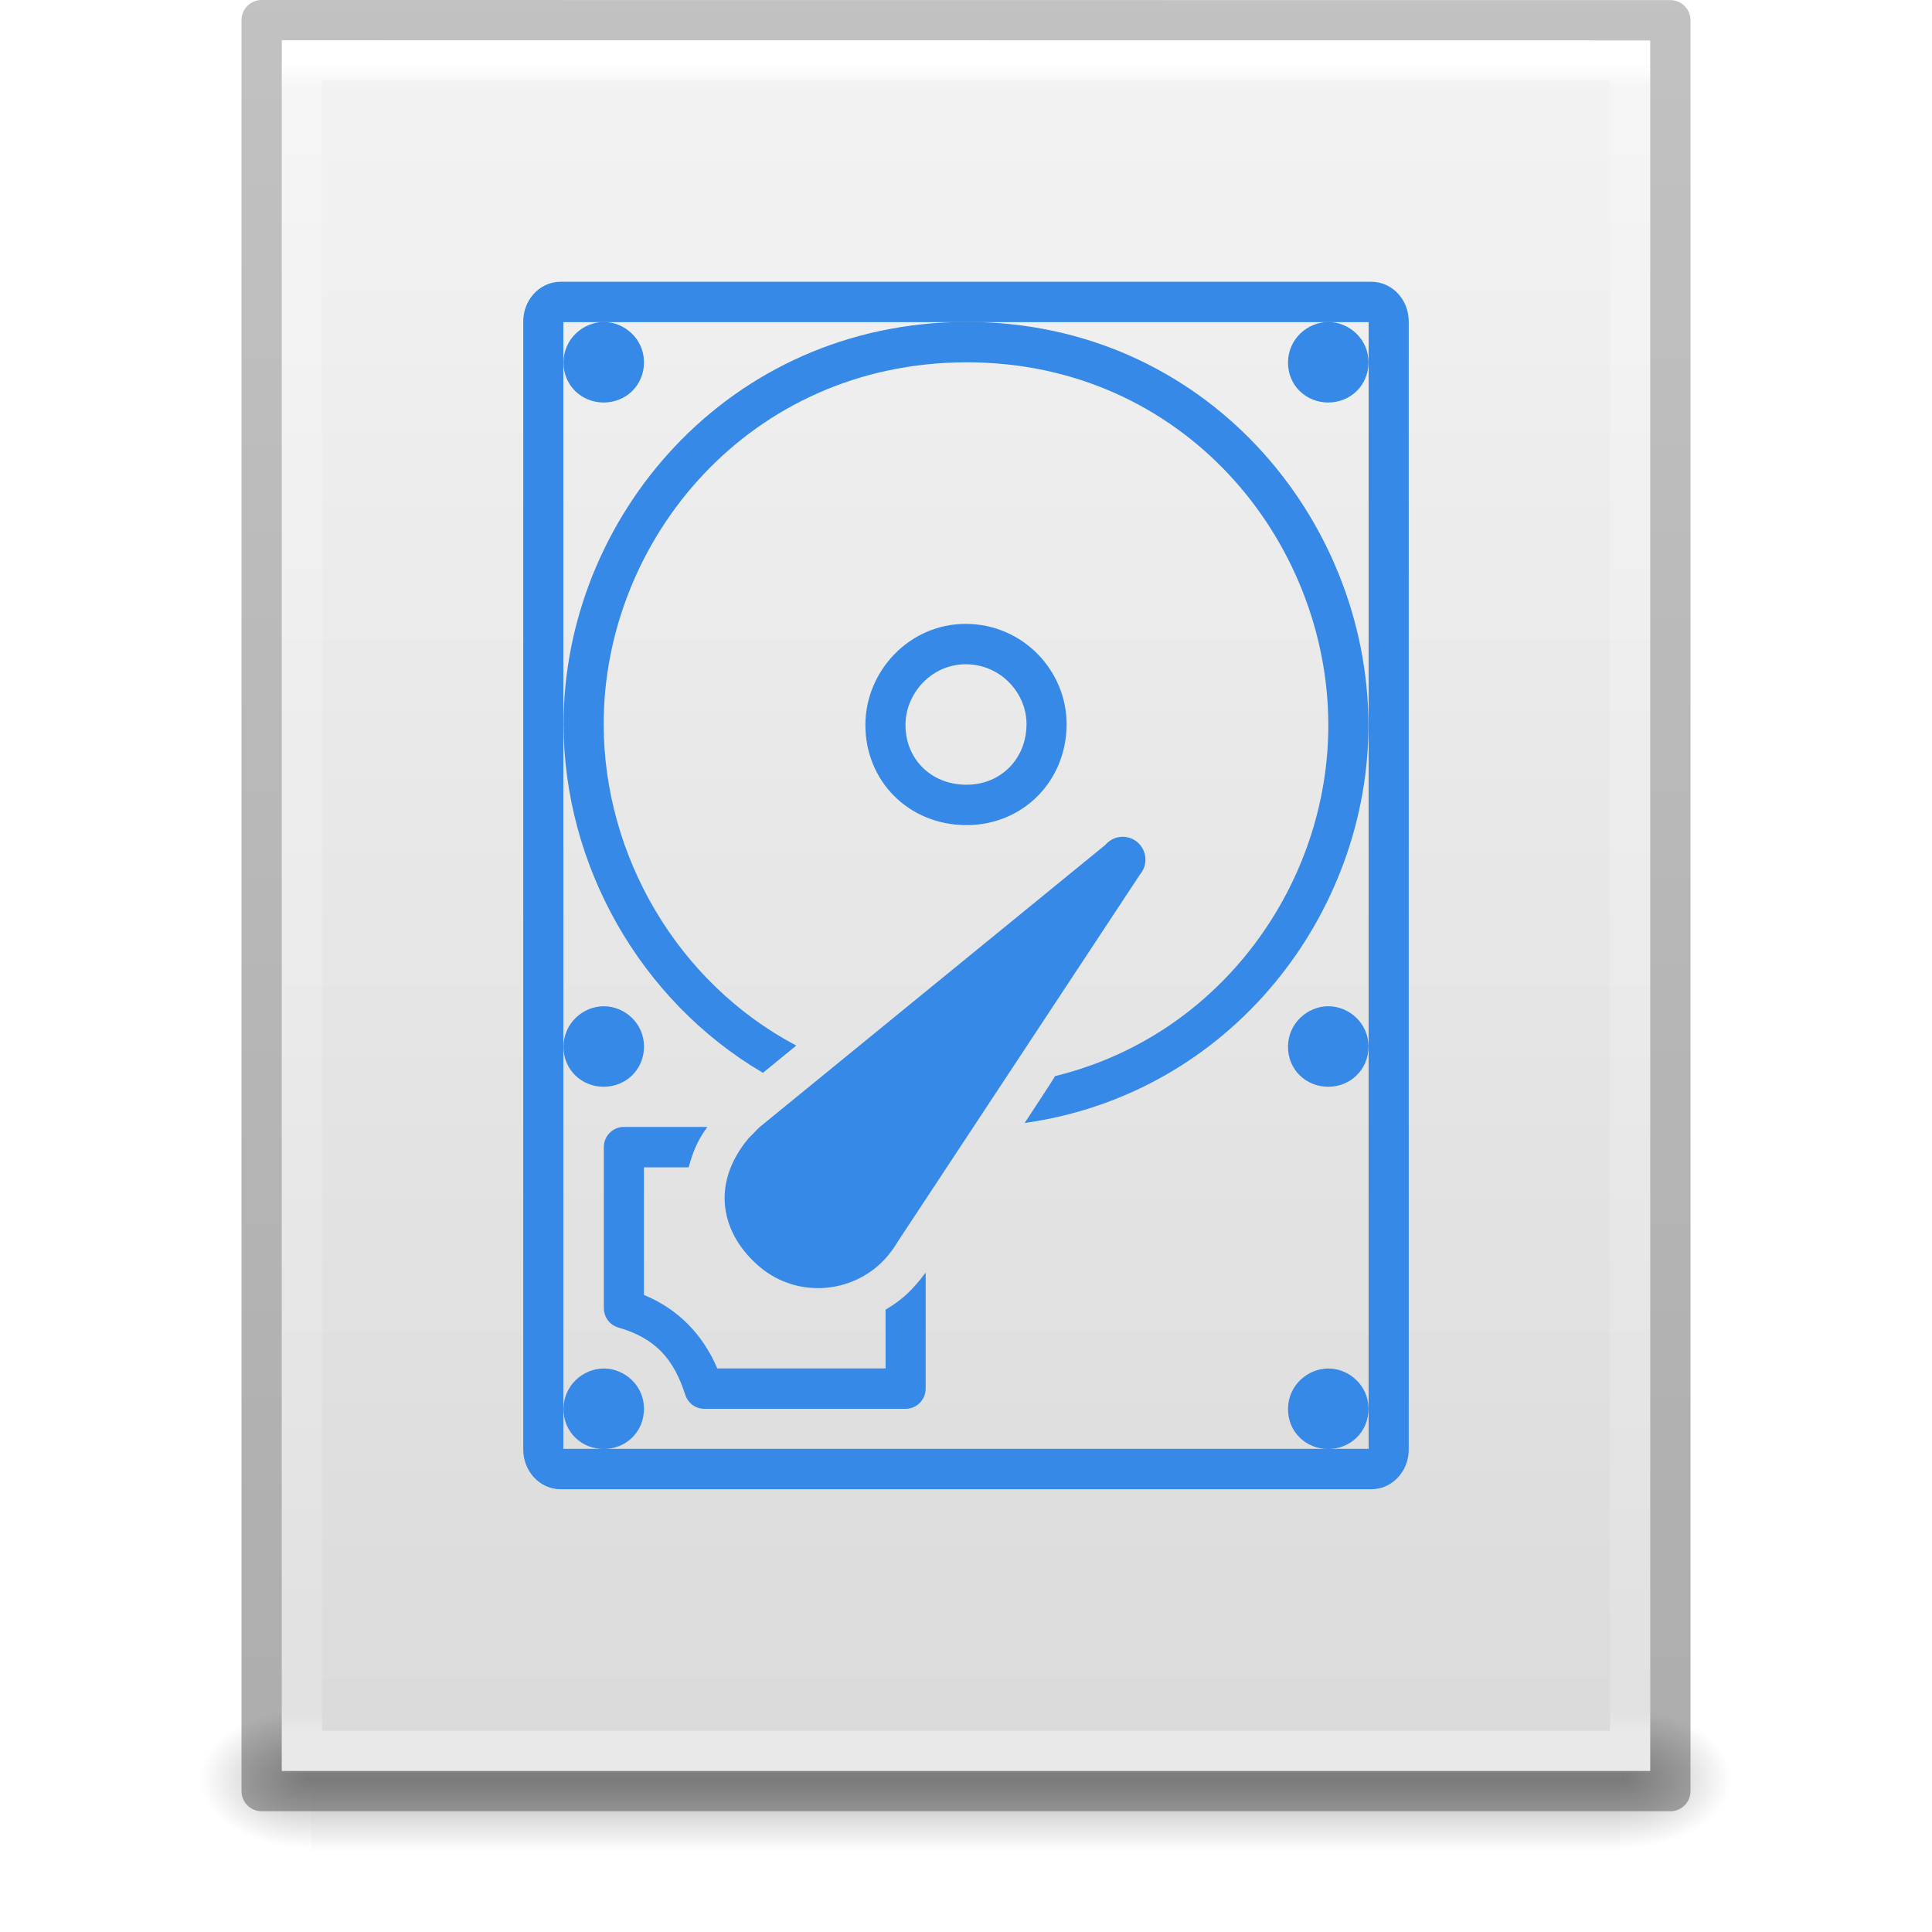
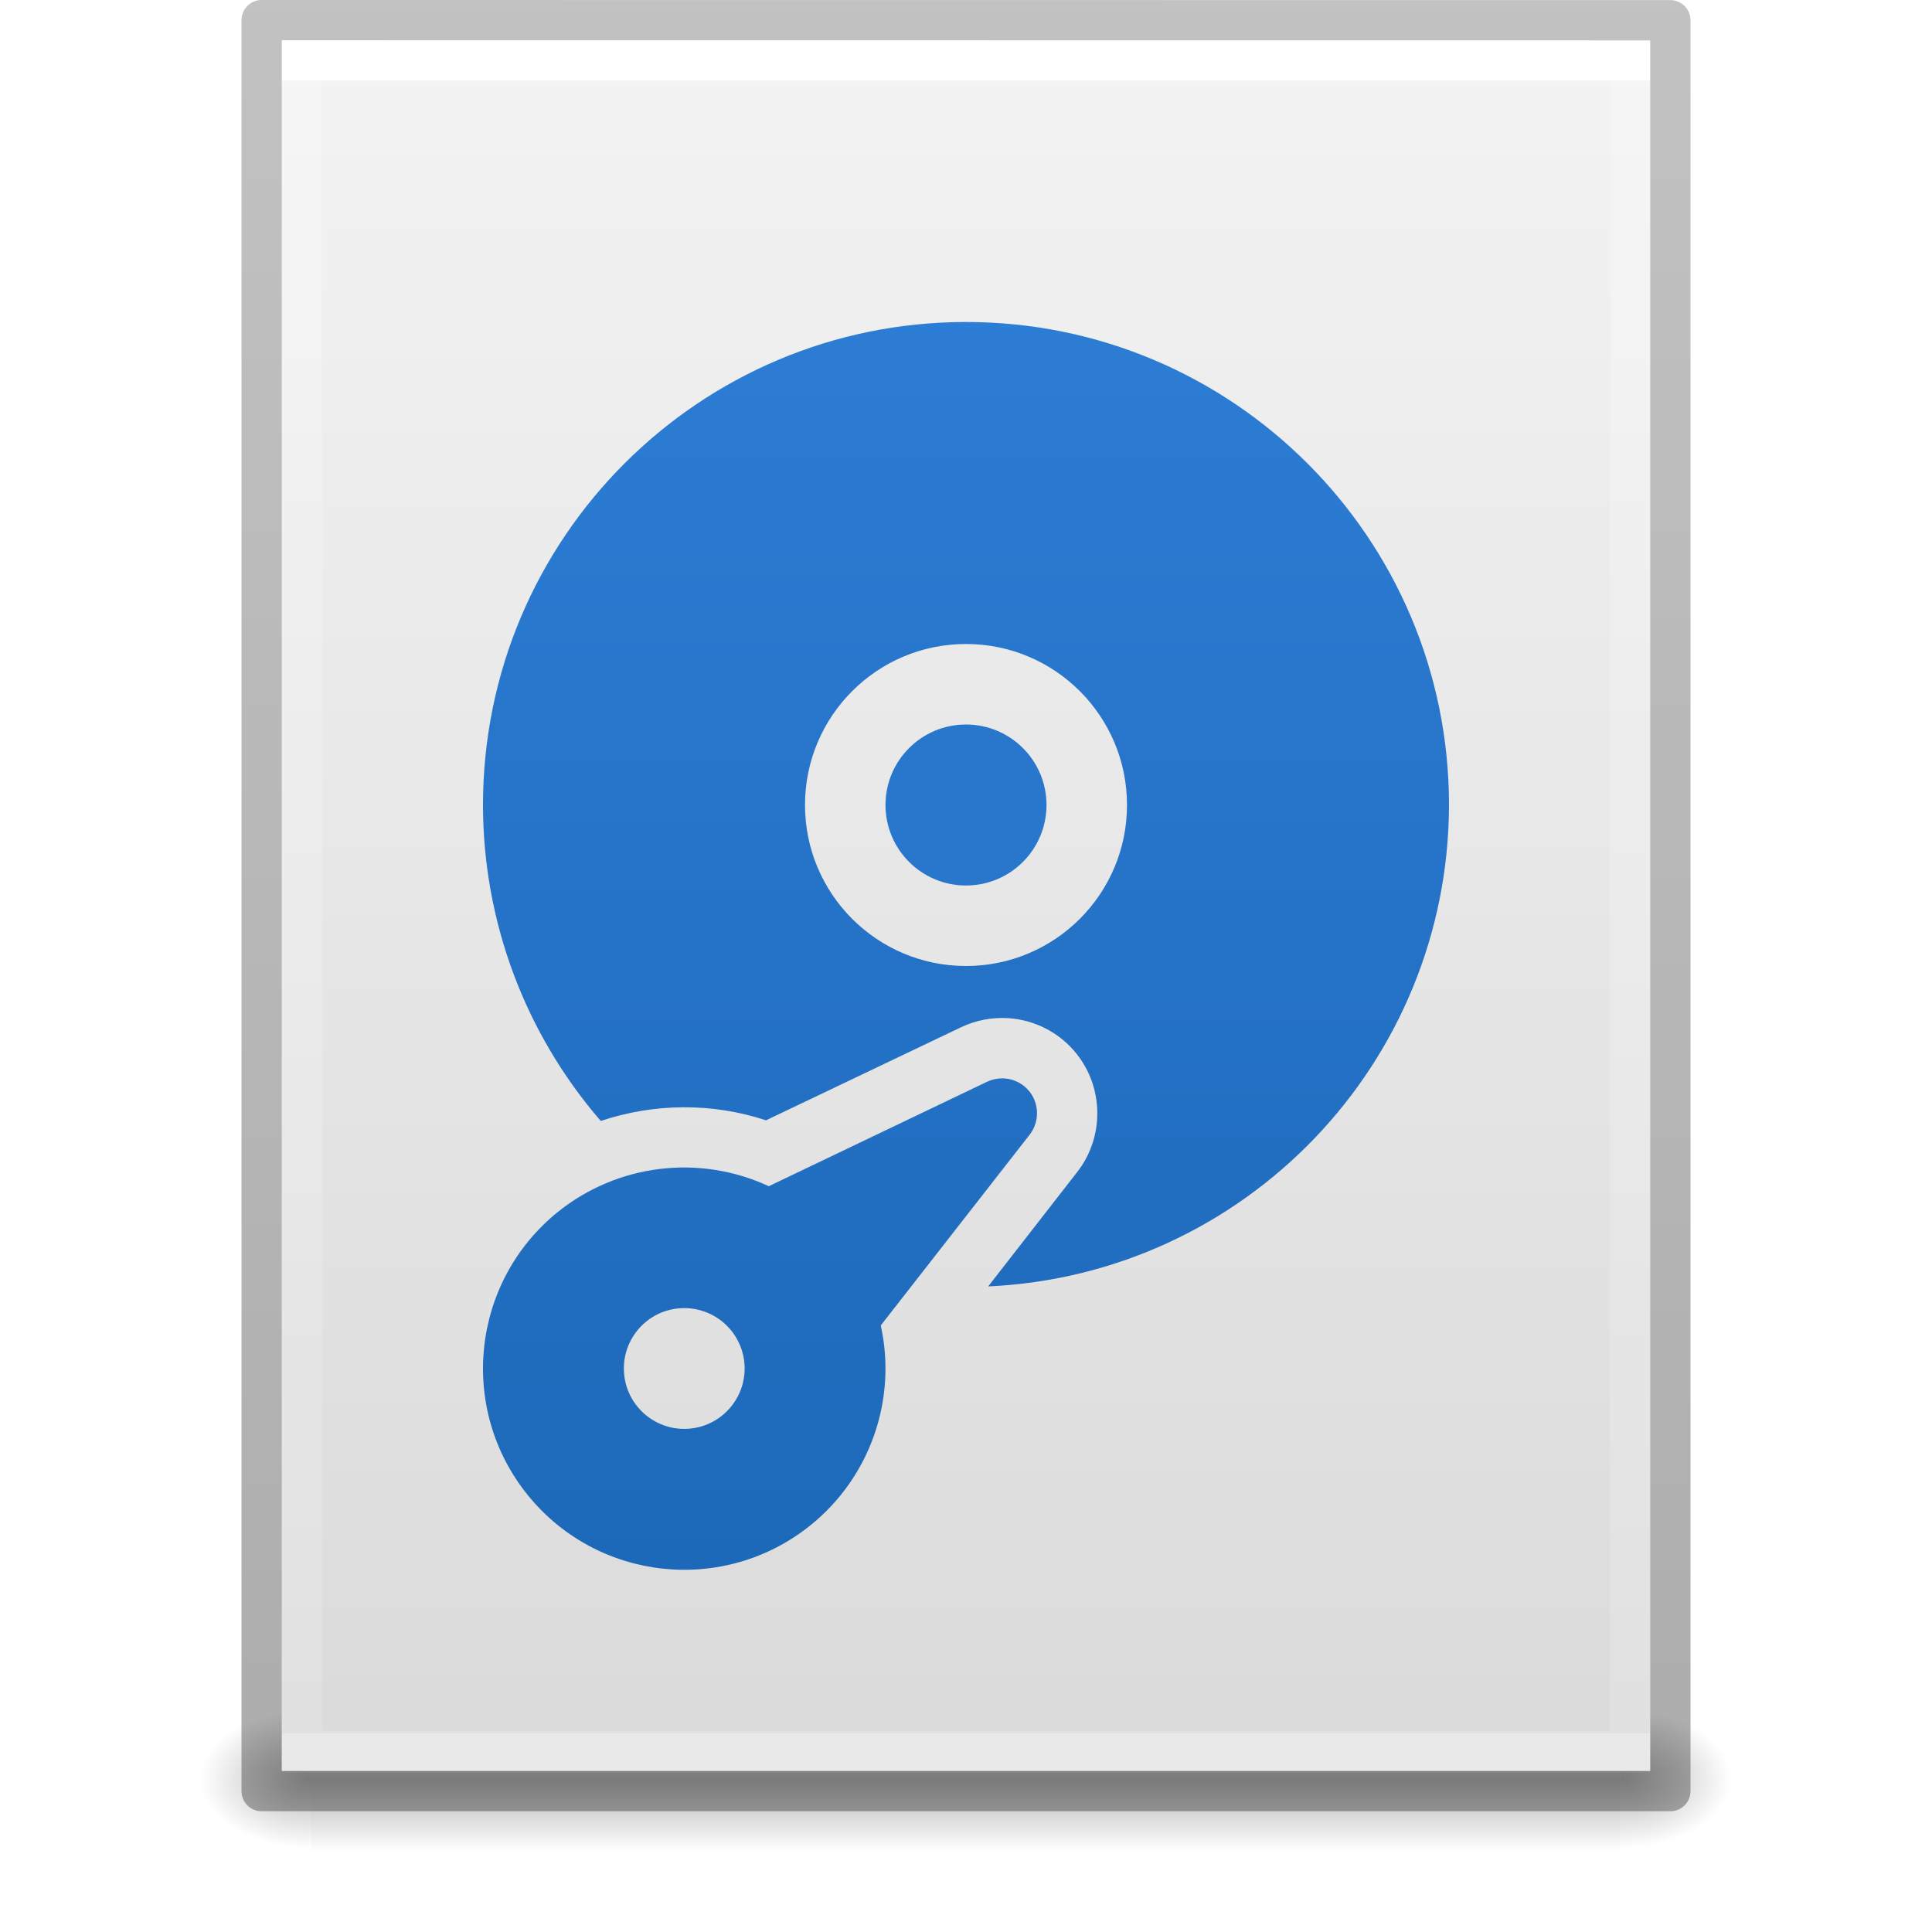
<svg xmlns="http://www.w3.org/2000/svg" xmlns:xlink="http://www.w3.org/1999/xlink" id="svg3901" height="48" width="48" version="1.1">
  <defs id="defs3903">
-     <linearGradient id="linearGradient3029">
-       <stop offset="0" style="stop-color:#ffffff;stop-opacity:1" id="stop3031" />
-       <stop offset="0.015" style="stop-color:#ffffff;stop-opacity:0.235" id="stop3033" />
-       <stop offset="0.985" style="stop-color:#ffffff;stop-opacity:0.157" id="stop3035" />
-       <stop offset="1" style="stop-color:#ffffff;stop-opacity:0.392" id="stop3037" />
+     <linearGradient id="linearGradient2">
+       <stop style="stop-color:#3689e6;stop-opacity:1;" offset="0" id="stop1" />
+       <stop style="stop-color:#1660ad;stop-opacity:1;" offset="1" id="stop2" />
+     </linearGradient>
+     <linearGradient id="linearGradient3403">
+       <stop id="stop3405" style="stop-color:#ffffff;stop-opacity:1" offset="0" />
+       <stop id="stop3407" style="stop-color:#ffffff;stop-opacity:0.235" offset="0" />
+       <stop id="stop3409" style="stop-color:#ffffff;stop-opacity:0.157" offset="1" />
+       <stop id="stop3411" style="stop-color:#ffffff;stop-opacity:0.392" offset="1" />
    </linearGradient>
    <linearGradient id="linearGradient3600">
      <stop offset="0" style="stop-color:#f4f4f4;stop-opacity:1" id="stop3602" />
      <stop offset="1" style="stop-color:#dbdbdb;stop-opacity:1" id="stop3604" />
    </linearGradient>
    <linearGradient id="linearGradient5060">
      <stop offset="0" style="stop-color:#000000;stop-opacity:1" id="stop5062" />
      <stop offset="1" style="stop-color:#000000;stop-opacity:0" id="stop5064" />
    </linearGradient>
    <linearGradient id="linearGradient5048">
      <stop offset="0" style="stop-color:#000000;stop-opacity:0" id="stop5050" />
      <stop offset="0.5" style="stop-color:#000000;stop-opacity:1" id="stop5056" />
      <stop offset="1" style="stop-color:#000000;stop-opacity:0" id="stop5052" />
    </linearGradient>
    <linearGradient id="linearGradient3104-6">
-       <stop offset="0" style="stop-color:#000000;stop-opacity:0.318" id="stop3106-3" />
-       <stop offset="1" style="stop-color:#000000;stop-opacity:0.24" id="stop3108-9" />
+       <stop id="stop3106-3" style="stop-color:#000000;stop-opacity:0.318" offset="0" />
+       <stop id="stop3108-9" style="stop-color:#000000;stop-opacity:0.24" offset="1" />
    </linearGradient>
-     <linearGradient gradientTransform="matrix(0.8918919,0,0,1.135135,2.5946,-4.743231)" gradientUnits="userSpaceOnUse" xlink:href="#linearGradient3029" id="linearGradient3106" y2="42.111" x2="24" y1="5.564" x1="24" />
-     <linearGradient gradientTransform="matrix(0.9714263,0,0,0.9343194,0.6857668,-1.357)" gradientUnits="userSpaceOnUse" xlink:href="#linearGradient3600" id="linearGradient3109" y2="47.013" x2="25.132" y1="0.985" x1="25.132" />
-     <radialGradient gradientTransform="matrix(0.02303995,0,0,0.01470022,26.36088,37.04018)" gradientUnits="userSpaceOnUse" xlink:href="#linearGradient5060" id="radialGradient3112" fy="486.648" fx="605.714" r="117.143" cy="486.648" cx="605.714" />
-     <radialGradient gradientTransform="matrix(-0.02303994,0,0,0.01470022,21.62311,37.04018)" gradientUnits="userSpaceOnUse" xlink:href="#linearGradient5060" id="radialGradient3115" fy="486.648" fx="605.714" r="117.143" cy="486.648" cx="605.714" />
-     <linearGradient gradientTransform="matrix(0.06732488,0,0,0.01470022,-0.3411391,37.04015)" gradientUnits="userSpaceOnUse" xlink:href="#linearGradient5048" id="linearGradient3118" y2="609.505" x2="302.857" y1="366.648" x1="302.857" />
-     <linearGradient gradientTransform="matrix(0.8074969,0,0,0.8947171,59.41023,-2.977343)" gradientUnits="userSpaceOnUse" xlink:href="#linearGradient3104-6" id="linearGradient3170" y2="2.906" x2="-51.786" y1="50.786" x1="-51.786" />
+     <linearGradient y2="42.111" x2="24" y1="5.94" x1="24" gradientTransform="matrix(0.8918919,0,0,1.135135,2.5946,-4.743231)" gradientUnits="userSpaceOnUse" id="linearGradient3106" xlink:href="#linearGradient3403" />
+     <linearGradient y2="47.013" x2="25.132" y1="0.985" x1="25.132" gradientTransform="matrix(0.9714263,0,0,0.9343194,0.6857668,-1.357)" gradientUnits="userSpaceOnUse" id="linearGradient3109" xlink:href="#linearGradient3600" />
+     <radialGradient r="117.143" fy="486.648" fx="605.714" cy="486.648" cx="605.714" gradientTransform="matrix(0.02303995,0,0,0.01470022,26.36088,37.04018)" gradientUnits="userSpaceOnUse" id="radialGradient3112" xlink:href="#linearGradient5060" />
+     <radialGradient r="117.143" fy="486.648" fx="605.714" cy="486.648" cx="605.714" gradientTransform="matrix(-0.02303994,0,0,0.01470022,21.62311,37.04018)" gradientUnits="userSpaceOnUse" id="radialGradient3115" xlink:href="#linearGradient5060" />
+     <linearGradient y2="609.505" x2="302.857" y1="366.648" x1="302.857" gradientTransform="matrix(0.06732488,0,0,0.01470022,-0.3411391,37.04015)" gradientUnits="userSpaceOnUse" id="linearGradient3118" xlink:href="#linearGradient5048" />
+     <linearGradient y2="2.906" x2="-51.786" y1="50.786" x1="-51.786" gradientTransform="matrix(0.8074969,0,0,0.8947171,59.41023,-2.977343)" gradientUnits="userSpaceOnUse" id="linearGradient3170" xlink:href="#linearGradient3104-6" />
+     <linearGradient xlink:href="#linearGradient2" id="linearGradient28098" gradientUnits="userSpaceOnUse" gradientTransform="matrix(0.8571429,0,0,0.8571429,-3.417112,-3.999974)" x1="26.163" y1="-8.169" x2="26.163" y2="65.339" />
+     <linearGradient id="linearGradient913-5">
+       <stop style="stop-color:#3689e6;stop-opacity:1;" offset="0" id="stop909-6" />
+       <stop style="stop-color:#1660ad;stop-opacity:1;" offset="1" id="stop911-2" />
+     </linearGradient>
+     <linearGradient xlink:href="#linearGradient913-5" id="linearGradient29065" gradientUnits="userSpaceOnUse" gradientTransform="matrix(0.8571429,0,0,0.8571429,-3.417112,-3.999974)" x1="26.163" y1="-8.169" x2="26.163" y2="65.339" />
  </defs>
-   <rect style="opacity:0.3;fill:url(#linearGradient3118);fill-opacity:1;fill-rule:nonzero;stroke:none;stroke-width:1;marker:none;visibility:visible;display:inline;overflow:visible" id="rect2879" y="42.43" x="7.738" height="3.57" width="32.508" />
-   <path style="opacity:0.3;fill:url(#radialGradient3115);fill-opacity:1;fill-rule:nonzero;stroke:none;stroke-width:1;marker:none;visibility:visible;display:inline;overflow:visible" id="path2881" d="m 7.738,42.43 c 0,0 0,3.57 0,3.57 -1.187,0.007 -2.868,-0.8 -2.868,-1.785 0,-0.985 1.324,-1.785 2.868,-1.785 z" />
-   <path style="opacity:0.3;fill:url(#radialGradient3112);fill-opacity:1;fill-rule:nonzero;stroke:none;stroke-width:1;marker:none;visibility:visible;display:inline;overflow:visible" id="path2883" d="m 40.246,42.43 c 0,0 0,3.57 0,3.57 1.187,0.007 2.868,-0.8 2.868,-1.785 0,-0.985 -1.324,-1.785 -2.868,-1.785 z" />
-   <path style="display:inline;fill:url(#linearGradient3109);fill-opacity:1;stroke:none" id="path4160" d="m 7,1 c 7.791,0 34,0.003 34,0.003 L 41,44 H 7 Z" />
-   <path style="fill:none;stroke:url(#linearGradient3106);stroke-width:1;stroke-linecap:round;stroke-linejoin:miter;stroke-miterlimit:4;stroke-opacity:1;stroke-dasharray:none;stroke-dashoffset:0" id="rect6741-1" d="m 40.5,43.5 -33,0 0,-42 33,0 z" />
-   <path style="fill:none;stroke:url(#linearGradient3170);stroke-width:1;stroke-linecap:butt;stroke-linejoin:round;stroke-miterlimit:4;stroke-opacity:1;stroke-dasharray:none;stroke-dashoffset:0;display:inline" id="path4160-6-1" d="m 6.5,0.5 c 8.02,0 35,0.003 35,0.003 l 3.7e-5,43.997 c 0,0 -23.333,0 -35,0 0,-14.667 0,-29.333 0,-44 z" />
-   <g id="g13-6" transform="matrix(0.359026,0,0,-0.3615861,0.7437053,42.535)" style="display:inline;stroke-width:5.551;stroke-dasharray:none">
-     <rect id="rect3005-7" x="35.525" y="16.695" width="58.501" height="80.192" rx="1.196" ry="1.345" style="display:inline;fill:none;stroke:#3689e6;stroke-width:2.775;stroke-dasharray:none;stroke-opacity:1;paint-order:normal;enable-background:new" />
-     <path id="path2-5" style="color:#000000;fill:#3689e6;-inkscape-stroke:none" d="M 64.776,95.515 C 48.237,95.48 36.908,81.982 36.928,67.854 36.942,58.245 42.174,48.906 50.724,43.92 l 2.307,1.874 C 44.753,50.136 39.716,58.89 39.703,67.854 39.684,80.502 49.746,92.707 64.782,92.739 79.812,92.771 89.819,80.53 89.849,67.848 89.876,56.999 82.489,46.493 70.934,43.693 70.972,43.693 68.834,40.473 68.834,40.473 83.137,42.474 92.655,54.895 92.624,67.859 92.589,82.004 81.321,95.55 64.776,95.515 Z" />
-     <path id="path2-7" d="m 64.776,73.38 c 3.179,-0.011 5.591,-2.612 5.575,-5.526 -0.017,-3.142 -2.419,-5.544 -5.575,-5.526 -3.207,0.018 -5.594,2.411 -5.575,5.526 0.017,2.909 2.426,5.537 5.575,5.526 z" style="display:inline;opacity:1;fill:none;fill-opacity:1;stroke:#3689e6;stroke-width:2.775;stroke-dasharray:none;stroke-opacity:1;paint-order:normal;enable-background:new" />
-     <path id="path6" style="color:#000000;fill:#3689e6;stroke-linejoin:round;-inkscape-stroke:none" d="m 41.101,40.203 c -0.766,-6.3e-4 -1.388,-0.622 -1.387,-1.388 V 27.753 c 9.9e-4,-0.619 0.412,-1.164 1.006,-1.334 2.557,-0.735 3.825,-2.137 4.629,-4.624 0.185,-0.573 0.72,-0.961 1.322,-0.961 h 13.927 c 0.766,-4.49e-4 1.387,0.622 1.387,1.388 v 7.973 c -0.921,-1.216 -1.617,-1.865 -2.774,-2.55 v -4.035 h -11.647 c -0.985,2.297 -2.676,4.068 -5.076,5.05 v 8.767 h 3.095 c 0.294,1.042 0.576,1.801 1.295,2.776 z" />
-     <path id="path14-1" style="display:inline;stroke-width:2.775;stroke-dasharray:none;fill:#3689e6;fill-opacity:1;stroke:none;stroke-opacity:0.775" d="m 50.467,40.169 23.948,19.41 c 0.559,0.663 1.551,0.75 2.217,0.193 0.666,-0.557 0.753,-1.546 0.194,-2.209 L 59.982,32.213 c 0,0 -0.166,-0.319 -0.61,-0.855 -2.201,-2.614 -6.201,-3.007 -8.868,-0.773 -2.667,2.234 -3.447,5.664 -0.775,8.837 z" />
-     <g id="g2" style="display:inline;stroke-width:5.551;stroke-dasharray:none">
-       <path style="fill:#3689e6;fill-opacity:1;stroke:none;stroke-width:2.775;stroke-dasharray:none" d="m 39.708,95.51 c 1.424,0.004 2.788,-1.155 2.785,-2.766 -0.002,-1.611 -1.267,-2.762 -2.785,-2.766 -1.518,-0.004 -2.798,1.155 -2.785,2.766 0.013,1.61 1.361,2.762 2.785,2.766 z" id="path14-3" />
-       <path style="fill:#3689e6;fill-opacity:1;stroke:none;stroke-width:2.775;stroke-dasharray:none" d="m 89.844,95.51 c 1.424,0.004 2.788,-1.155 2.785,-2.766 -0.002,-1.611 -1.267,-2.762 -2.785,-2.766 -1.518,-0.004 -2.798,1.155 -2.785,2.766 0.013,1.61 1.361,2.762 2.785,2.766 z" id="path15" />
-       <path style="fill:#3689e6;fill-opacity:1;stroke:none;stroke-width:2.775;stroke-dasharray:none" d="m 89.844,48.495 c 1.424,0.004 2.788,-1.155 2.785,-2.766 -0.002,-1.611 -1.267,-2.762 -2.785,-2.766 -1.518,-0.004 -2.798,1.155 -2.785,2.766 0.013,1.61 1.361,2.762 2.785,2.766 z" id="path16" />
-       <path style="fill:#3689e6;fill-opacity:1;stroke:none;stroke-width:2.775;stroke-dasharray:none" d="m 89.844,23.604 c 1.424,0.004 2.788,-1.155 2.785,-2.766 -0.002,-1.611 -1.267,-2.762 -2.785,-2.766 -1.518,-0.004 -2.798,1.155 -2.785,2.766 0.013,1.61 1.361,2.762 2.785,2.766 z" id="path17" />
-       <path style="fill:#3689e6;fill-opacity:1;stroke:none;stroke-width:2.775;stroke-dasharray:none" d="m 39.708,23.604 c 1.424,0.004 2.788,-1.155 2.785,-2.766 -0.002,-1.611 -1.267,-2.762 -2.785,-2.766 -1.518,-0.004 -2.798,1.155 -2.785,2.766 0.013,1.61 1.361,2.762 2.785,2.766 z" id="path18" />
-       <path style="fill:#3689e6;fill-opacity:1;stroke:none;stroke-width:2.775;stroke-dasharray:none" d="m 39.708,48.495 c 1.424,0.004 2.788,-1.155 2.785,-2.766 -0.002,-1.611 -1.267,-2.762 -2.785,-2.766 -1.518,-0.004 -2.798,1.155 -2.785,2.766 0.013,1.61 1.361,2.762 2.785,2.766 z" id="path19" />
-     </g>
-   </g>
+   <rect width="32.508" height="3.57" x="7.738" y="42.43" id="rect2879" style="opacity:0.3;fill:url(#linearGradient3118);fill-opacity:1;fill-rule:nonzero;stroke:none;stroke-width:1;marker:none;visibility:visible;display:inline;overflow:visible" />
+   <path d="m 7.738,42.43 c 0,0 0,3.57 0,3.57 -1.187,0.007 -2.868,-0.8 -2.868,-1.785 0,-0.985 1.324,-1.785 2.868,-1.785 z" id="path2881" style="opacity:0.3;fill:url(#radialGradient3115);fill-opacity:1;fill-rule:nonzero;stroke:none;stroke-width:1;marker:none;visibility:visible;display:inline;overflow:visible" />
+   <path d="m 40.246,42.43 c 0,0 0,3.57 0,3.57 1.187,0.007 2.868,-0.8 2.868,-1.785 0,-0.985 -1.324,-1.785 -2.868,-1.785 z" id="path2883" style="opacity:0.3;fill:url(#radialGradient3112);fill-opacity:1;fill-rule:nonzero;stroke:none;stroke-width:1;marker:none;visibility:visible;display:inline;overflow:visible" />
+   <path d="m 7,1 c 7.791,0 34,0.003 34,0.003 L 41,44 C 41,44 18.333,44 7,44 7,29.667 7,15.333 7,1 z" id="path4160" style="fill:url(#linearGradient3109);fill-opacity:1;stroke:none;display:inline" />
+   <path id="circle5055" style="fill:url(#linearGradient28098);fill-rule:evenodd;stroke-width:2;stroke-linejoin:round;-inkscape-stroke:none;paint-order:markers fill stroke;stop-color:#000000;fill-opacity:1;font-variation-settings:normal;opacity:1;vector-effect:none;stroke:none;stroke-linecap:butt;stroke-miterlimit:4;stroke-dasharray:none;stroke-dashoffset:0;stroke-opacity:1;stop-opacity:1" d="M 24 8 C 17.373 8 12 13.373 12 20 C 12.001 22.883 13.039 25.669 14.926 27.85 C 16.24 27.41 17.682 27.389 19.031 27.834 L 23.875 25.523 C 24.242 25.348 24.64 25.272 25.037 25.295 C 25.69 25.333 26.315 25.644 26.742 26.174 C 26.743 26.175 26.743 26.176 26.744 26.178 C 27.428 27.03 27.435 28.258 26.764 29.117 L 24.551 31.961 C 30.947 31.667 35.986 26.403 36 20 C 36 13.373 30.627 8 24 8 z M 24 16 A 4 4 0 0 1 28 20 A 4 4 0 0 1 24 24 A 4 4 0 0 1 20 20 A 4 4 0 0 1 24 16 z " />
+   <path d="m 40.5,43.5 -33,0 0,-42 33,0 z" id="rect6741-1" style="fill:none;stroke:url(#linearGradient3106);stroke-width:1;stroke-linecap:round;stroke-linejoin:miter;stroke-miterlimit:4;stroke-opacity:1;stroke-dasharray:none;stroke-dashoffset:0" />
+   <path d="m 6.5,0.5 c 8.02,0 35,0.003 35,0.003 l 3.7e-5,43.997 c 0,0 -23.333,0 -35,0 0,-14.667 0,-29.333 0,-44 z" id="path4160-6-1" style="fill:none;stroke:url(#linearGradient3170);stroke-width:1;stroke-linecap:butt;stroke-linejoin:round;stroke-miterlimit:4;stroke-opacity:1;stroke-dasharray:none;stroke-dashoffset:0;display:inline" />
+   <circle style="fill:#2877cc;fill-rule:evenodd;stroke-width:2;stroke-linejoin:round;-inkscape-stroke:none;paint-order:markers fill stroke;stop-color:#000000;fill-opacity:1" id="ellipse404" cx="24" cy="20" r="2" />
+   <path id="path11258" style="font-variation-settings:normal;vector-effect:none;fill:url(#linearGradient29065);fill-opacity:1;fill-rule:evenodd;stroke:none;stroke-width:2;stroke-linecap:butt;stroke-linejoin:round;stroke-miterlimit:4;stroke-dasharray:none;stroke-dashoffset:0;stroke-opacity:1;-inkscape-stroke:none;paint-order:markers fill stroke;stop-color:#000000;opacity:1;stop-opacity:1" d="M 24.895 26.791 C 24.769 26.792 24.641 26.82 24.521 26.877 L 19.1 29.471 A 5 5 51 0 0 13.854 30.115 A 5 5 51 0 0 13.113 37.146 A 5 5 51 0 0 20.146 37.887 A 5 5 51 0 0 21.883 32.93 L 25.58 28.193 C 25.828 27.876 25.826 27.43 25.574 27.115 C 25.416 26.919 25.188 26.807 24.949 26.793 C 24.931 26.792 24.913 26.791 24.895 26.791 z M 16.842 32.508 A 1.5 1.5 0 0 1 18.492 33.844 A 1.5 1.5 0 0 1 17.156 35.492 A 1.5 1.5 0 0 1 15.508 34.156 A 1.5 1.5 0 0 1 16.842 32.508 z " />
</svg>
